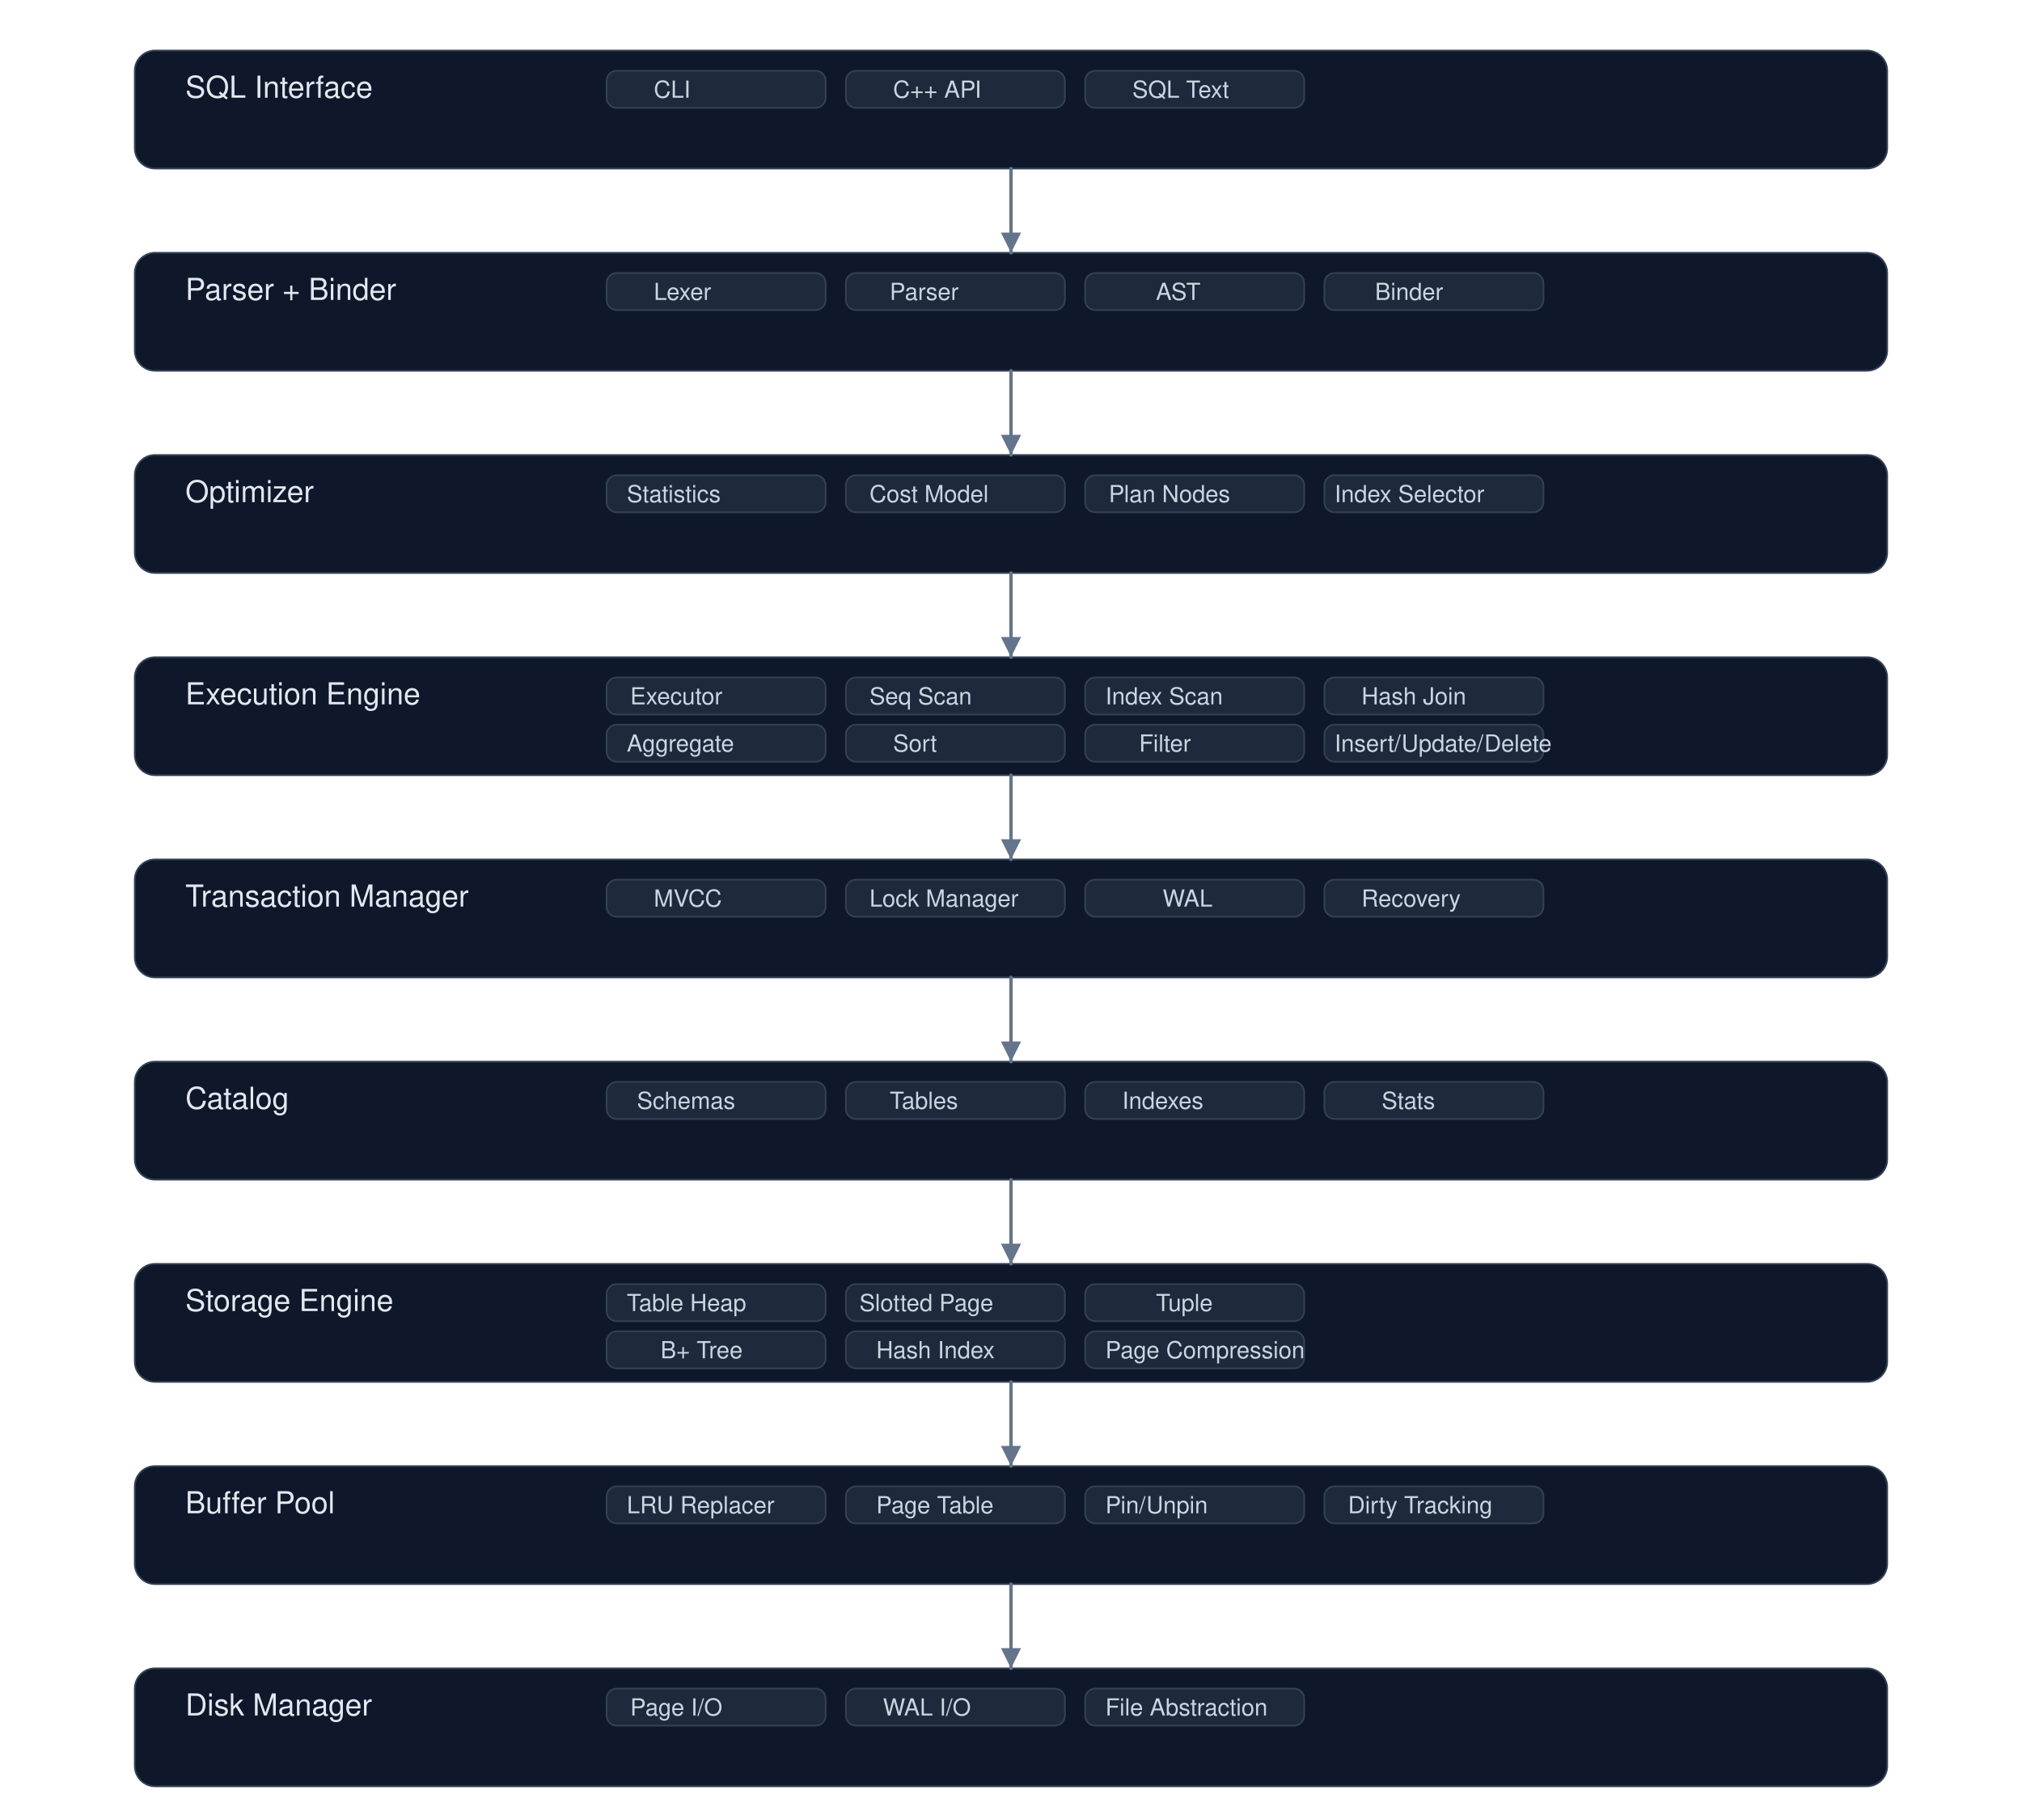
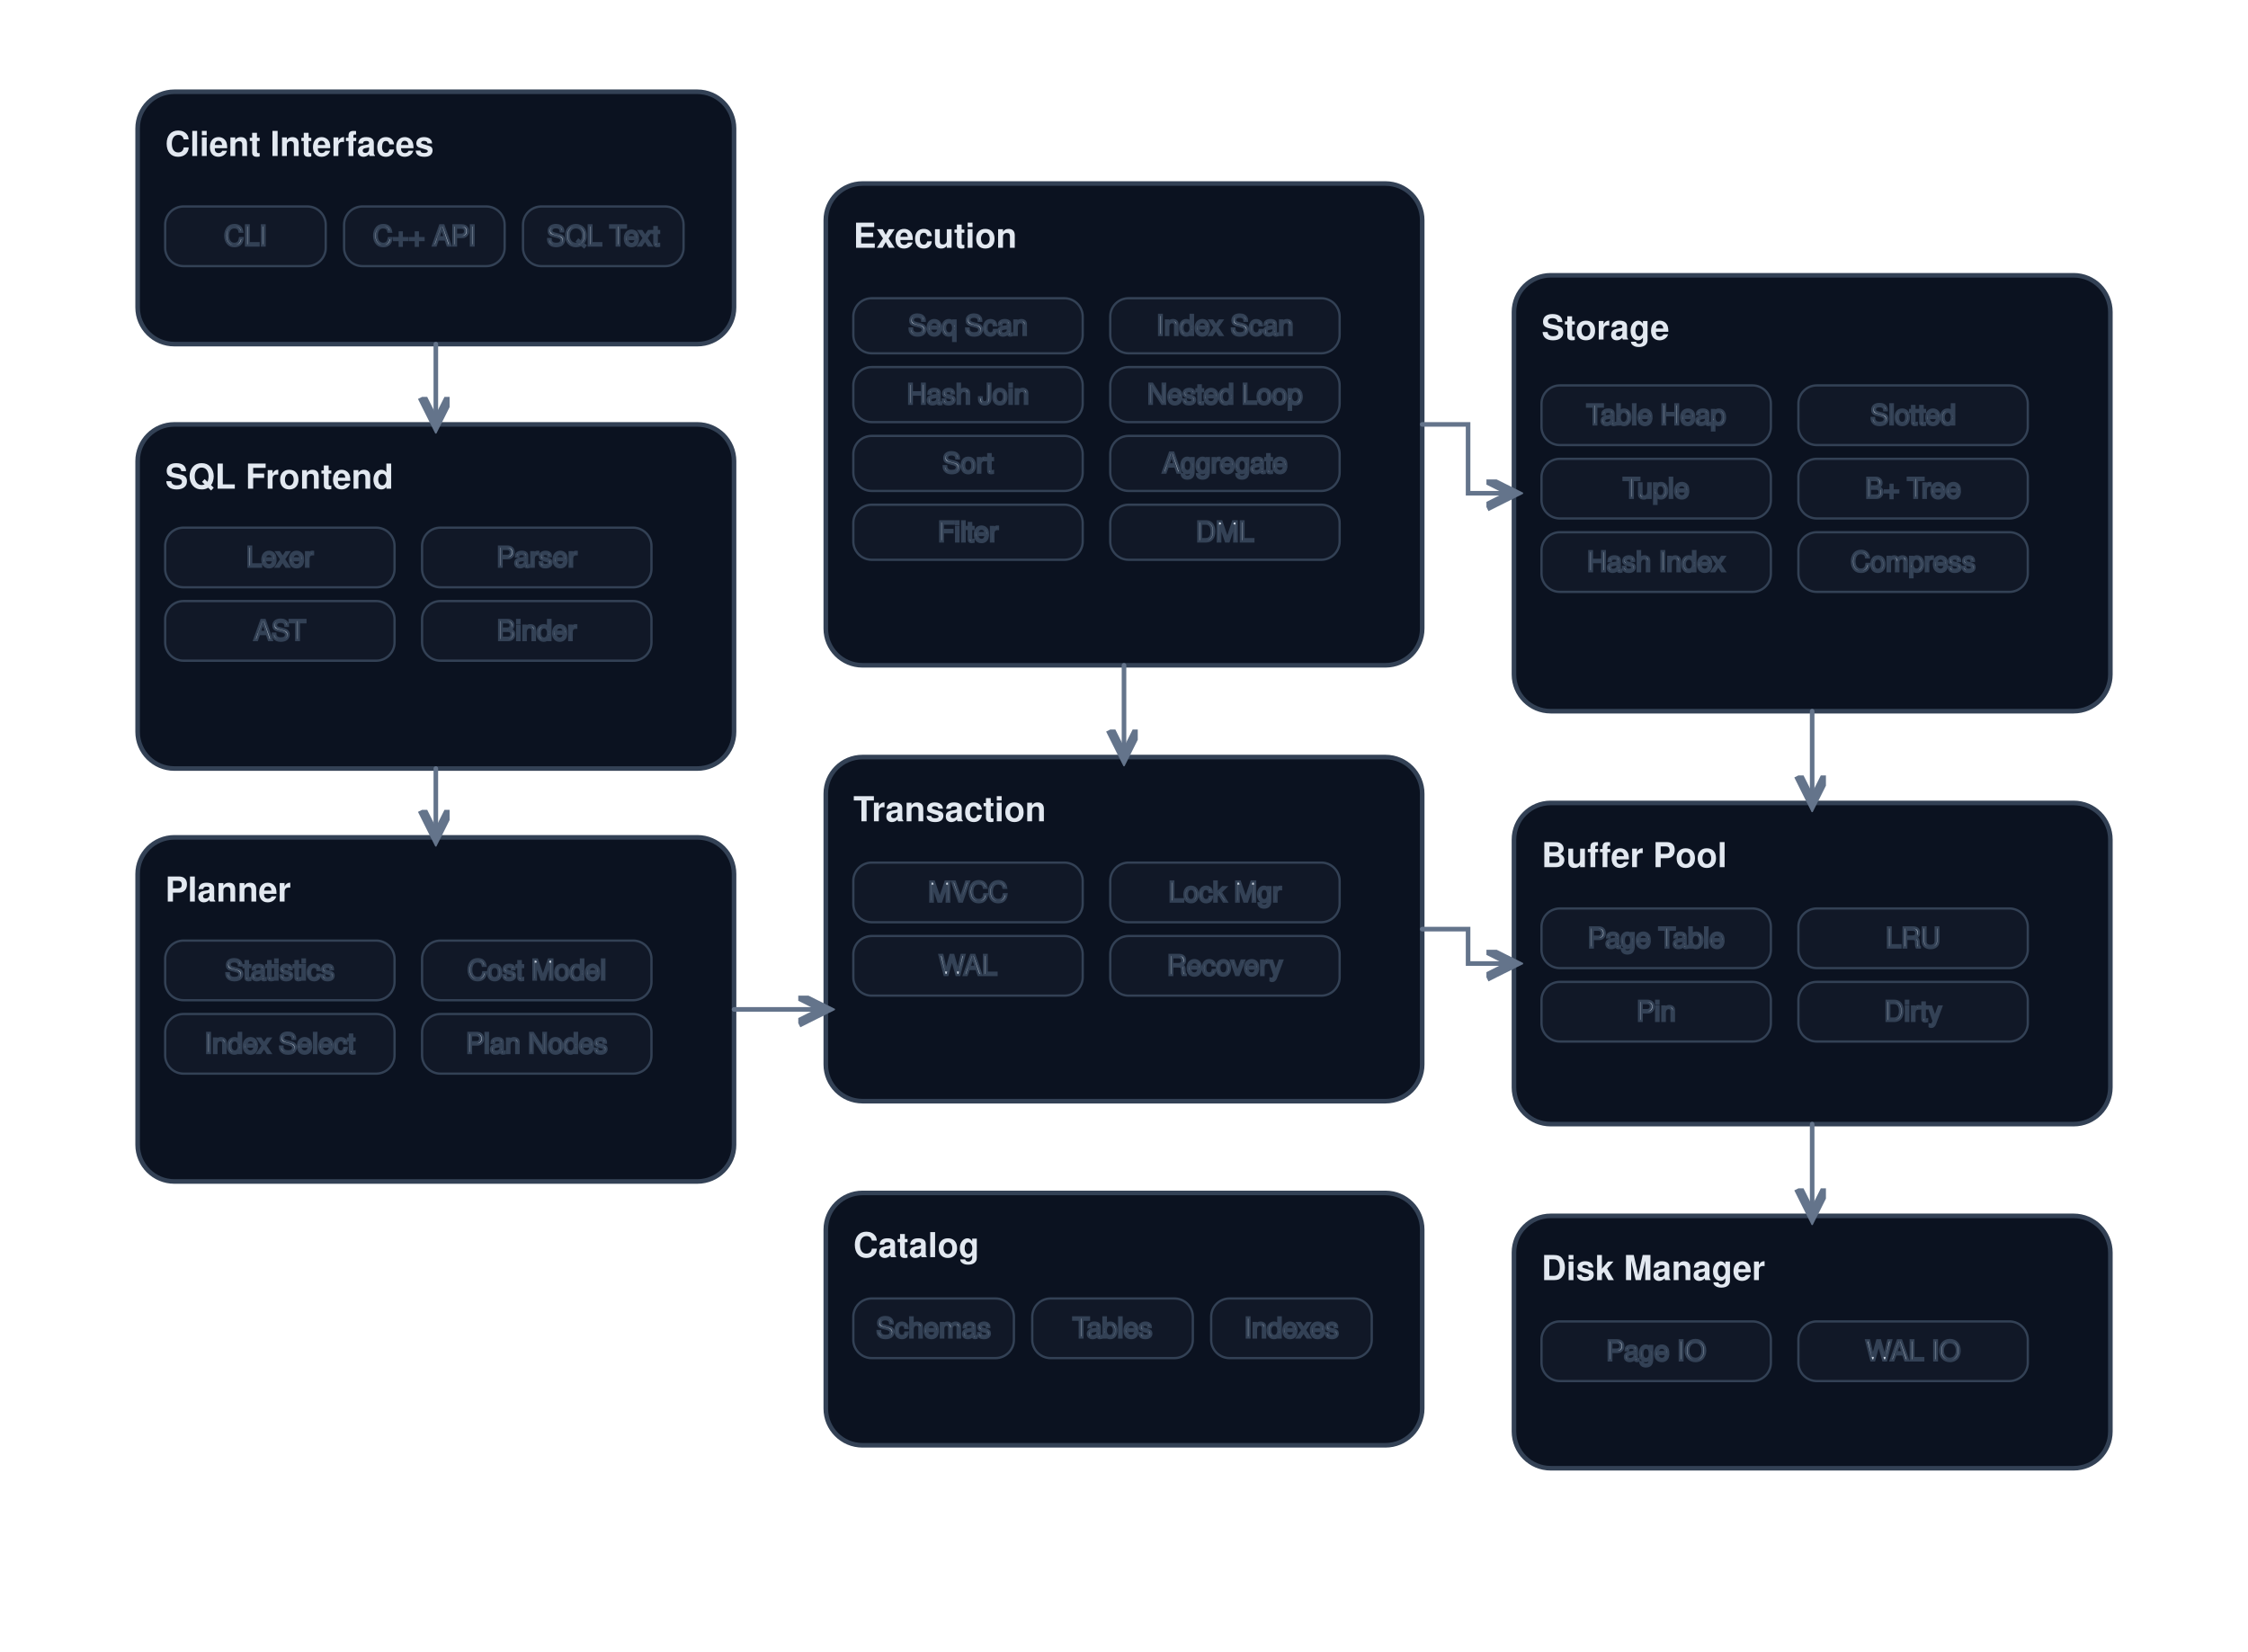
- <svg xmlns="http://www.w3.org/2000/svg" width="1200" height="1080" viewBox="0 0 1200 1080" fill="none" role="img" aria-label="Entropy Architecture">
+ <svg xmlns="http://www.w3.org/2000/svg" width="980" height="720" viewBox="0 0 980 720">
  <defs>
    <marker id="arrow-dark" markerWidth="8" markerHeight="8" refX="6" refY="3" orient="auto">
-       <path d="M0,0 L6,3 L0,6 Z" fill="#64748B" />
+       <path d="M0,0 L6,3 L0,6" fill="none" stroke="#64748B" stroke-width="2" />
    </marker>
  </defs>
-   <g font-family="Space Grotesk, Segoe UI, Helvetica, Arial, sans-serif" font-size="18" fill="#E2E8F0">
-     <rect x="80" y="30" width="1040" height="70" rx="12" fill="#0F172A" stroke="#334155" />
-     <text x="110" y="58">SQL Interface</text>
-     <rect x="80" y="150" width="1040" height="70" rx="12" fill="#0F172A" stroke="#334155" />
-     <text x="110" y="178">Parser + Binder</text>
-     <rect x="80" y="270" width="1040" height="70" rx="12" fill="#0F172A" stroke="#334155" />
-     <text x="110" y="298">Optimizer</text>
-     <rect x="80" y="390" width="1040" height="70" rx="12" fill="#0F172A" stroke="#334155" />
-     <text x="110" y="418">Execution Engine</text>
-     <rect x="80" y="510" width="1040" height="70" rx="12" fill="#0F172A" stroke="#334155" />
-     <text x="110" y="538">Transaction Manager</text>
-     <rect x="80" y="630" width="1040" height="70" rx="12" fill="#0F172A" stroke="#334155" />
-     <text x="110" y="658">Catalog</text>
-     <rect x="80" y="750" width="1040" height="70" rx="12" fill="#0F172A" stroke="#334155" />
-     <text x="110" y="778">Storage Engine</text>
-     <rect x="80" y="870" width="1040" height="70" rx="12" fill="#0F172A" stroke="#334155" />
-     <text x="110" y="898">Buffer Pool</text>
-     <rect x="80" y="990" width="1040" height="70" rx="12" fill="#0F172A" stroke="#334155" />
-     <text x="110" y="1018">Disk Manager</text>
-   </g>
-   <g font-family="Space Grotesk, Segoe UI, Helvetica, Arial, sans-serif" font-size="14" fill="#CBD5E1">
-     <rect x="360" y="42" width="130" height="22" rx="6" fill="#1E293B" stroke="#334155" />
-     <text x="388" y="58">CLI</text>
-     <rect x="502" y="42" width="130" height="22" rx="6" fill="#1E293B" stroke="#334155" />
-     <text x="530" y="58">C++ API</text>
-     <rect x="644" y="42" width="130" height="22" rx="6" fill="#1E293B" stroke="#334155" />
-     <text x="672" y="58">SQL Text</text>
-     <rect x="360" y="162" width="130" height="22" rx="6" fill="#1E293B" stroke="#334155" />
-     <text x="388" y="178">Lexer</text>
-     <rect x="502" y="162" width="130" height="22" rx="6" fill="#1E293B" stroke="#334155" />
-     <text x="528" y="178">Parser</text>
-     <rect x="644" y="162" width="130" height="22" rx="6" fill="#1E293B" stroke="#334155" />
-     <text x="686" y="178">AST</text>
-     <rect x="786" y="162" width="130" height="22" rx="6" fill="#1E293B" stroke="#334155" />
-     <text x="816" y="178">Binder</text>
-     <rect x="360" y="282" width="130" height="22" rx="6" fill="#1E293B" stroke="#334155" />
-     <text x="372" y="298">Statistics</text>
-     <rect x="502" y="282" width="130" height="22" rx="6" fill="#1E293B" stroke="#334155" />
-     <text x="516" y="298">Cost Model</text>
-     <rect x="644" y="282" width="130" height="22" rx="6" fill="#1E293B" stroke="#334155" />
-     <text x="658" y="298">Plan Nodes</text>
-     <rect x="786" y="282" width="130" height="22" rx="6" fill="#1E293B" stroke="#334155" />
-     <text x="792" y="298">Index Selector</text>
-     <rect x="360" y="402" width="130" height="22" rx="6" fill="#1E293B" stroke="#334155" />
-     <text x="374" y="418">Executor</text>
-     <rect x="502" y="402" width="130" height="22" rx="6" fill="#1E293B" stroke="#334155" />
-     <text x="516" y="418">Seq Scan</text>
-     <rect x="644" y="402" width="130" height="22" rx="6" fill="#1E293B" stroke="#334155" />
-     <text x="656" y="418">Index Scan</text>
-     <rect x="786" y="402" width="130" height="22" rx="6" fill="#1E293B" stroke="#334155" />
-     <text x="808" y="418">Hash Join</text>
-     <rect x="360" y="430" width="130" height="22" rx="6" fill="#1E293B" stroke="#334155" />
-     <text x="372" y="446">Aggregate</text>
-     <rect x="502" y="430" width="130" height="22" rx="6" fill="#1E293B" stroke="#334155" />
-     <text x="530" y="446">Sort</text>
-     <rect x="644" y="430" width="130" height="22" rx="6" fill="#1E293B" stroke="#334155" />
-     <text x="676" y="446">Filter</text>
-     <rect x="786" y="430" width="130" height="22" rx="6" fill="#1E293B" stroke="#334155" />
-     <text x="792" y="446">Insert/Update/Delete</text>
-     <rect x="360" y="522" width="130" height="22" rx="6" fill="#1E293B" stroke="#334155" />
-     <text x="388" y="538">MVCC</text>
-     <rect x="502" y="522" width="130" height="22" rx="6" fill="#1E293B" stroke="#334155" />
-     <text x="516" y="538">Lock Manager</text>
-     <rect x="644" y="522" width="130" height="22" rx="6" fill="#1E293B" stroke="#334155" />
-     <text x="690" y="538">WAL</text>
-     <rect x="786" y="522" width="130" height="22" rx="6" fill="#1E293B" stroke="#334155" />
-     <text x="808" y="538">Recovery</text>
-     <rect x="360" y="642" width="130" height="22" rx="6" fill="#1E293B" stroke="#334155" />
-     <text x="378" y="658">Schemas</text>
-     <rect x="502" y="642" width="130" height="22" rx="6" fill="#1E293B" stroke="#334155" />
-     <text x="528" y="658">Tables</text>
-     <rect x="644" y="642" width="130" height="22" rx="6" fill="#1E293B" stroke="#334155" />
-     <text x="666" y="658">Indexes</text>
-     <rect x="786" y="642" width="130" height="22" rx="6" fill="#1E293B" stroke="#334155" />
-     <text x="820" y="658">Stats</text>
-     <rect x="360" y="762" width="130" height="22" rx="6" fill="#1E293B" stroke="#334155" />
-     <text x="372" y="778">Table Heap</text>
-     <rect x="502" y="762" width="130" height="22" rx="6" fill="#1E293B" stroke="#334155" />
-     <text x="510" y="778">Slotted Page</text>
-     <rect x="644" y="762" width="130" height="22" rx="6" fill="#1E293B" stroke="#334155" />
-     <text x="686" y="778">Tuple</text>
-     <rect x="360" y="790" width="130" height="22" rx="6" fill="#1E293B" stroke="#334155" />
-     <text x="392" y="806">B+ Tree</text>
-     <rect x="502" y="790" width="130" height="22" rx="6" fill="#1E293B" stroke="#334155" />
-     <text x="520" y="806">Hash Index</text>
-     <rect x="644" y="790" width="130" height="22" rx="6" fill="#1E293B" stroke="#334155" />
-     <text x="656" y="806">Page Compression</text>
-     <rect x="360" y="882" width="130" height="22" rx="6" fill="#1E293B" stroke="#334155" />
-     <text x="372" y="898">LRU Replacer</text>
-     <rect x="502" y="882" width="130" height="22" rx="6" fill="#1E293B" stroke="#334155" />
-     <text x="520" y="898">Page Table</text>
-     <rect x="644" y="882" width="130" height="22" rx="6" fill="#1E293B" stroke="#334155" />
-     <text x="656" y="898">Pin/Unpin</text>
-     <rect x="786" y="882" width="130" height="22" rx="6" fill="#1E293B" stroke="#334155" />
-     <text x="800" y="898">Dirty Tracking</text>
-     <rect x="360" y="1002" width="130" height="22" rx="6" fill="#1E293B" stroke="#334155" />
-     <text x="374" y="1018">Page I/O</text>
-     <rect x="502" y="1002" width="130" height="22" rx="6" fill="#1E293B" stroke="#334155" />
-     <text x="524" y="1018">WAL I/O</text>
-     <rect x="644" y="1002" width="130" height="22" rx="6" fill="#1E293B" stroke="#334155" />
-     <text x="656" y="1018">File Abstraction</text>
-   </g>
-   <g stroke="#64748B" stroke-width="2" stroke-linecap="round" marker-end="url(#arrow-dark)">
-     <line x1="600" y1="100" x2="600" y2="150" />
-     <line x1="600" y1="220" x2="600" y2="270" />
-     <line x1="600" y1="340" x2="600" y2="390" />
-     <line x1="600" y1="460" x2="600" y2="510" />
-     <line x1="600" y1="580" x2="600" y2="630" />
-     <line x1="600" y1="700" x2="600" y2="750" />
-     <line x1="600" y1="820" x2="600" y2="870" />
-     <line x1="600" y1="940" x2="600" y2="990" />
+   <g font-family="Space Grotesk, Segoe UI, Helvetica, Arial, sans-serif">
+     <g fill="#0B1220" stroke="#334155" stroke-width="2">
+       <rect x="60" y="40" width="260" height="110" rx="16" />
+       <rect x="60" y="185" width="260" height="150" rx="16" />
+       <rect x="60" y="365" width="260" height="150" rx="16" />
+       <rect x="360" y="80" width="260" height="210" rx="16" />
+       <rect x="360" y="330" width="260" height="150" rx="16" />
+       <rect x="360" y="520" width="260" height="110" rx="16" />
+       <rect x="660" y="120" width="260" height="190" rx="16" />
+       <rect x="660" y="350" width="260" height="140" rx="16" />
+       <rect x="660" y="530" width="260" height="110" rx="16" />
+     </g>
+     <g font-size="15" font-weight="600" fill="#E2E8F0">
+       <text x="72" y="68">Client Interfaces</text>
+       <text x="72" y="213">SQL Frontend</text>
+       <text x="72" y="393">Planner</text>
+       <text x="372" y="108">Execution</text>
+       <text x="372" y="358">Transaction</text>
+       <text x="372" y="548">Catalog</text>
+       <text x="672" y="148">Storage</text>
+       <text x="672" y="378">Buffer Pool</text>
+       <text x="672" y="558">Disk Manager</text>
+     </g>
+     <g font-size="12" fill="#CBD5E1" stroke="#334155" stroke-width="1">
+       <rect x="72" y="90" width="70" height="26" rx="8" fill="#111827" />
+       <rect x="150" y="90" width="70" height="26" rx="8" fill="#111827" />
+       <rect x="228" y="90" width="70" height="26" rx="8" fill="#111827" />
+       <text x="107" y="107" text-anchor="middle">CLI</text>
+       <text x="185" y="107" text-anchor="middle">C++ API</text>
+       <text x="263" y="107" text-anchor="middle">SQL Text</text>
+       <rect x="72" y="230" width="100" height="26" rx="8" fill="#111827" />
+       <rect x="184" y="230" width="100" height="26" rx="8" fill="#111827" />
+       <rect x="72" y="262" width="100" height="26" rx="8" fill="#111827" />
+       <rect x="184" y="262" width="100" height="26" rx="8" fill="#111827" />
+       <text x="122" y="247" text-anchor="middle">Lexer</text>
+       <text x="234" y="247" text-anchor="middle">Parser</text>
+       <text x="122" y="279" text-anchor="middle">AST</text>
+       <text x="234" y="279" text-anchor="middle">Binder</text>
+       <rect x="72" y="410" width="100" height="26" rx="8" fill="#111827" />
+       <rect x="184" y="410" width="100" height="26" rx="8" fill="#111827" />
+       <rect x="72" y="442" width="100" height="26" rx="8" fill="#111827" />
+       <rect x="184" y="442" width="100" height="26" rx="8" fill="#111827" />
+       <text x="122" y="427" text-anchor="middle">Statistics</text>
+       <text x="234" y="427" text-anchor="middle">Cost Model</text>
+       <text x="122" y="459" text-anchor="middle">Index Select</text>
+       <text x="234" y="459" text-anchor="middle">Plan Nodes</text>
+       <rect x="372" y="130" width="100" height="24" rx="8" fill="#111827" />
+       <rect x="484" y="130" width="100" height="24" rx="8" fill="#111827" />
+       <rect x="372" y="160" width="100" height="24" rx="8" fill="#111827" />
+       <rect x="484" y="160" width="100" height="24" rx="8" fill="#111827" />
+       <rect x="372" y="190" width="100" height="24" rx="8" fill="#111827" />
+       <rect x="484" y="190" width="100" height="24" rx="8" fill="#111827" />
+       <rect x="372" y="220" width="100" height="24" rx="8" fill="#111827" />
+       <rect x="484" y="220" width="100" height="24" rx="8" fill="#111827" />
+       <text x="422" y="146" text-anchor="middle">Seq Scan</text>
+       <text x="534" y="146" text-anchor="middle">Index Scan</text>
+       <text x="422" y="176" text-anchor="middle">Hash Join</text>
+       <text x="534" y="176" text-anchor="middle">Nested Loop</text>
+       <text x="422" y="206" text-anchor="middle">Sort</text>
+       <text x="534" y="206" text-anchor="middle">Aggregate</text>
+       <text x="422" y="236" text-anchor="middle">Filter</text>
+       <text x="534" y="236" text-anchor="middle">DML</text>
+       <rect x="372" y="376" width="100" height="26" rx="8" fill="#111827" />
+       <rect x="484" y="376" width="100" height="26" rx="8" fill="#111827" />
+       <rect x="372" y="408" width="100" height="26" rx="8" fill="#111827" />
+       <rect x="484" y="408" width="100" height="26" rx="8" fill="#111827" />
+       <text x="422" y="393" text-anchor="middle">MVCC</text>
+       <text x="534" y="393" text-anchor="middle">Lock Mgr</text>
+       <text x="422" y="425" text-anchor="middle">WAL</text>
+       <text x="534" y="425" text-anchor="middle">Recovery</text>
+       <rect x="372" y="566" width="70" height="26" rx="8" fill="#111827" />
+       <rect x="450" y="566" width="70" height="26" rx="8" fill="#111827" />
+       <rect x="528" y="566" width="70" height="26" rx="8" fill="#111827" />
+       <text x="407" y="583" text-anchor="middle">Schemas</text>
+       <text x="485" y="583" text-anchor="middle">Tables</text>
+       <text x="563" y="583" text-anchor="middle">Indexes</text>
+       <rect x="672" y="168" width="100" height="26" rx="8" fill="#111827" />
+       <rect x="784" y="168" width="100" height="26" rx="8" fill="#111827" />
+       <rect x="672" y="200" width="100" height="26" rx="8" fill="#111827" />
+       <rect x="784" y="200" width="100" height="26" rx="8" fill="#111827" />
+       <rect x="672" y="232" width="100" height="26" rx="8" fill="#111827" />
+       <rect x="784" y="232" width="100" height="26" rx="8" fill="#111827" />
+       <text x="722" y="185" text-anchor="middle">Table Heap</text>
+       <text x="834" y="185" text-anchor="middle">Slotted</text>
+       <text x="722" y="217" text-anchor="middle">Tuple</text>
+       <text x="834" y="217" text-anchor="middle">B+ Tree</text>
+       <text x="722" y="249" text-anchor="middle">Hash Index</text>
+       <text x="834" y="249" text-anchor="middle">Compress</text>
+       <rect x="672" y="396" width="100" height="26" rx="8" fill="#111827" />
+       <rect x="784" y="396" width="100" height="26" rx="8" fill="#111827" />
+       <rect x="672" y="428" width="100" height="26" rx="8" fill="#111827" />
+       <rect x="784" y="428" width="100" height="26" rx="8" fill="#111827" />
+       <text x="722" y="413" text-anchor="middle">Page Table</text>
+       <text x="834" y="413" text-anchor="middle">LRU</text>
+       <text x="722" y="445" text-anchor="middle">Pin</text>
+       <text x="834" y="445" text-anchor="middle">Dirty</text>
+       <rect x="672" y="576" width="100" height="26" rx="8" fill="#111827" />
+       <rect x="784" y="576" width="100" height="26" rx="8" fill="#111827" />
+       <text x="722" y="593" text-anchor="middle">Page IO</text>
+       <text x="834" y="593" text-anchor="middle">WAL IO</text>
+     </g>
+     <g stroke="#64748B" stroke-width="2" stroke-linecap="round" marker-end="url(#arrow-dark)">
+       <line x1="190" y1="150" x2="190" y2="185" />
+       <line x1="190" y1="335" x2="190" y2="365" />
+       <line x1="320" y1="440" x2="360" y2="440" />
+       <line x1="490" y1="290" x2="490" y2="330" />
+       <line x1="790" y1="310" x2="790" y2="350" />
+       <line x1="790" y1="490" x2="790" y2="530" />
+       <path d="M620 185 L640 185 L640 215 L660 215" fill="none" />
+       <path d="M620 405 L640 405 L640 420 L660 420" fill="none" />
+     </g>
  </g>
</svg>
